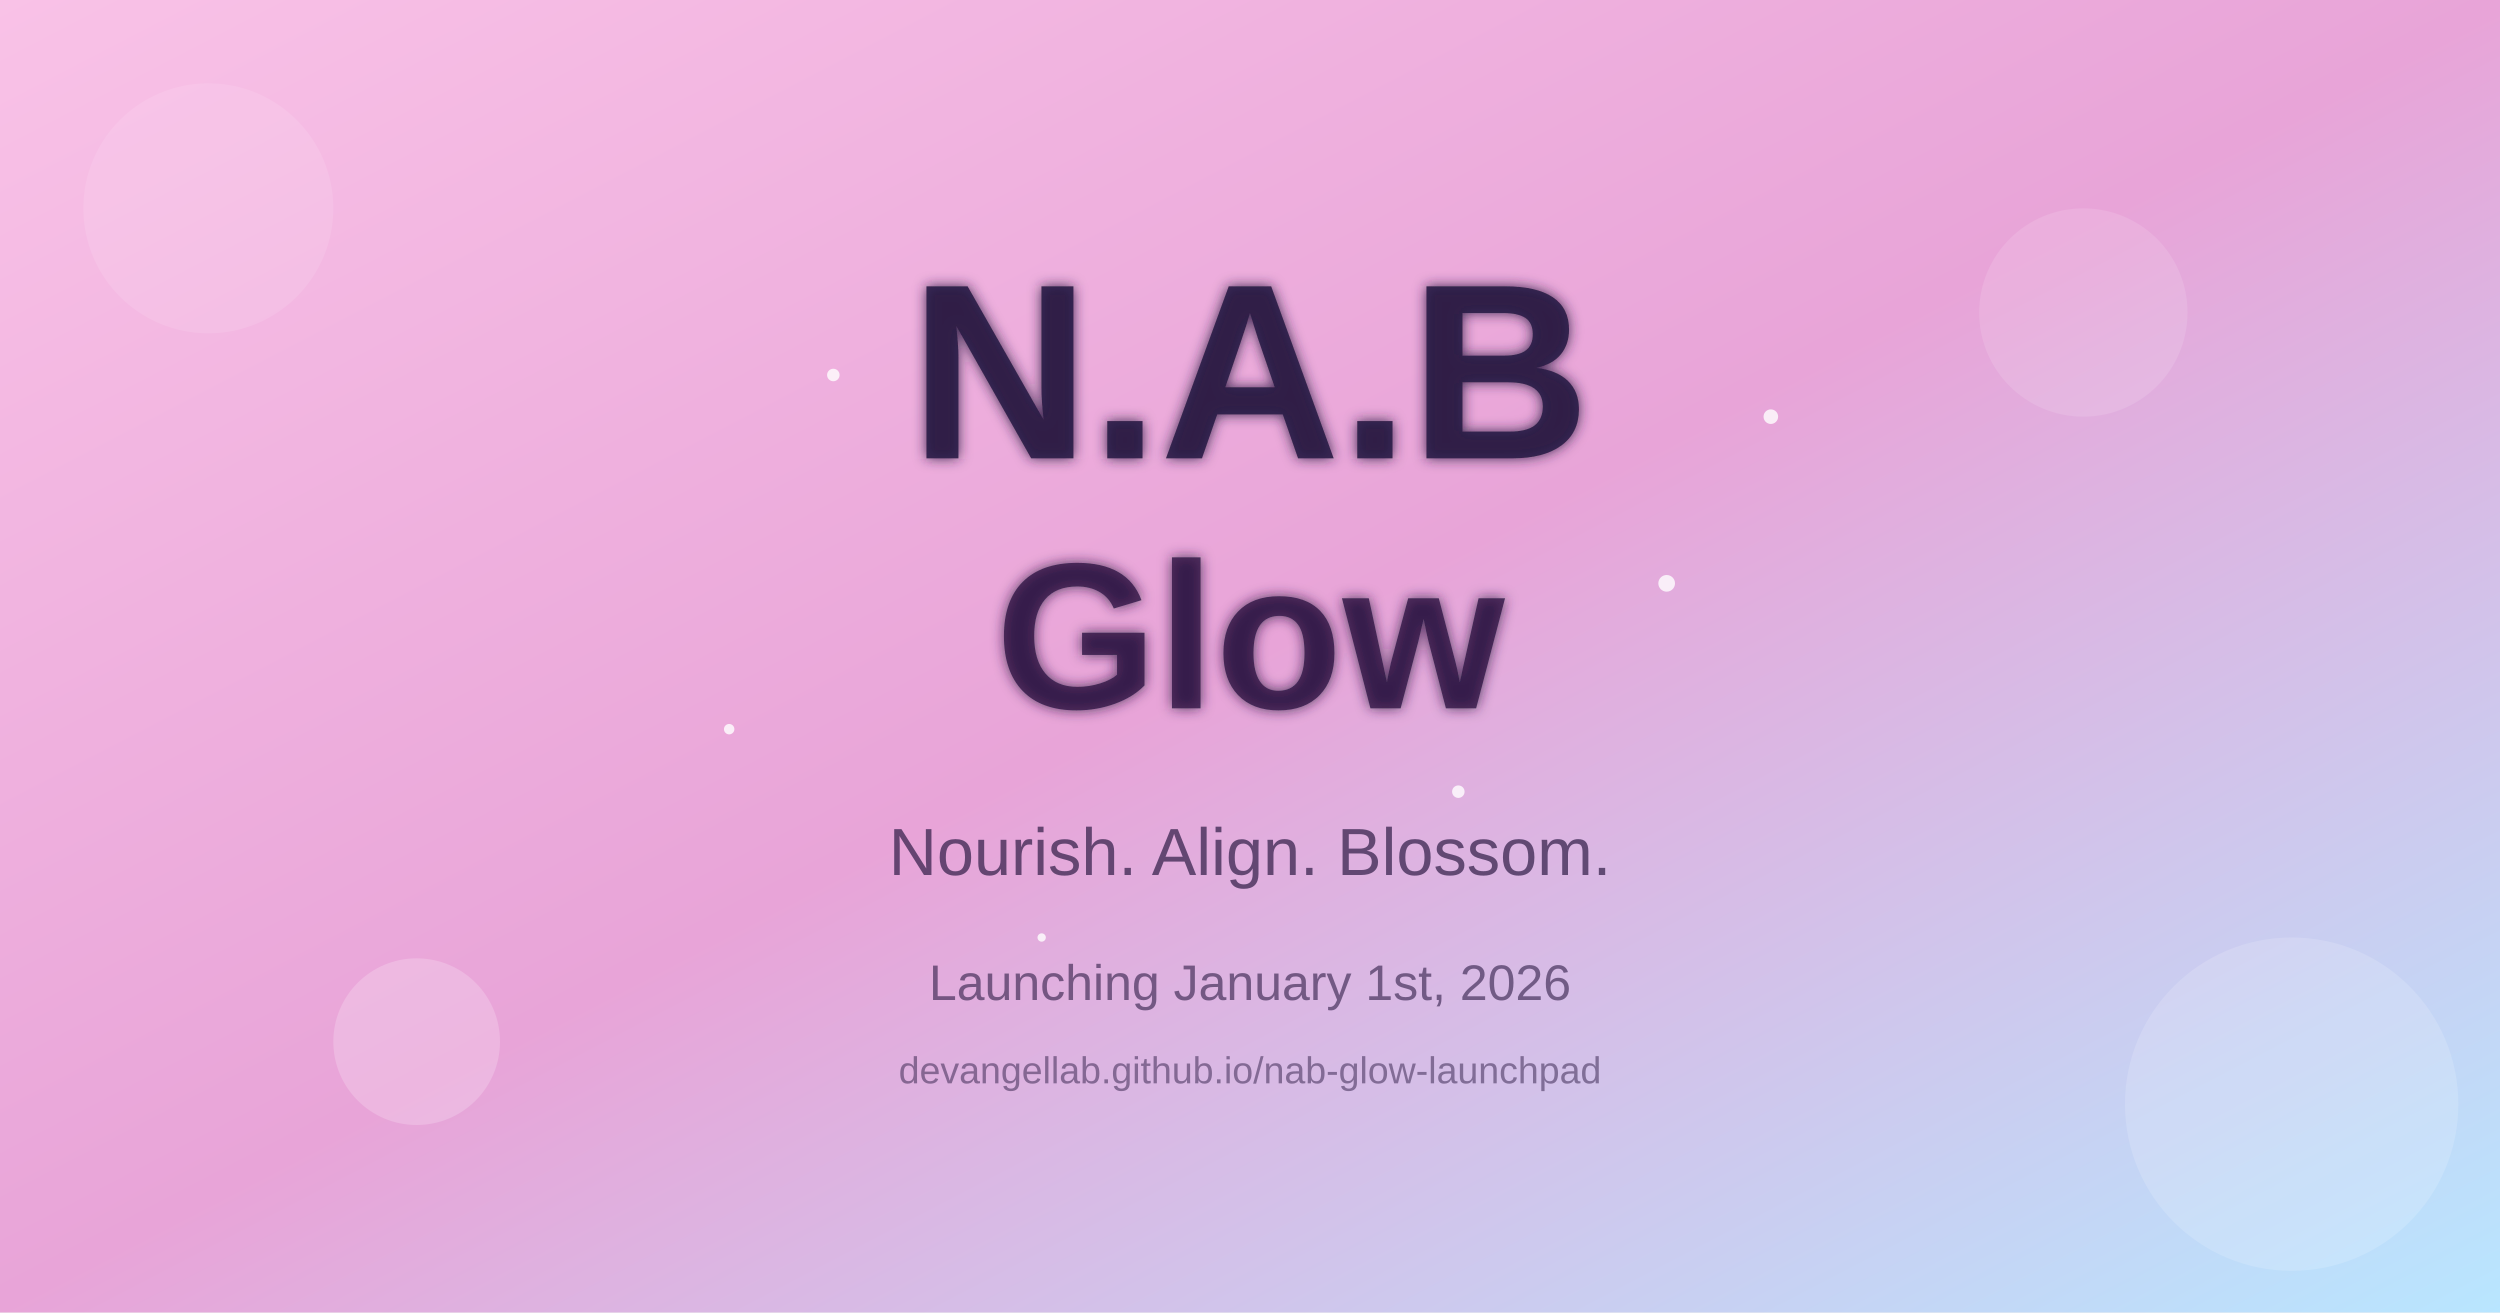
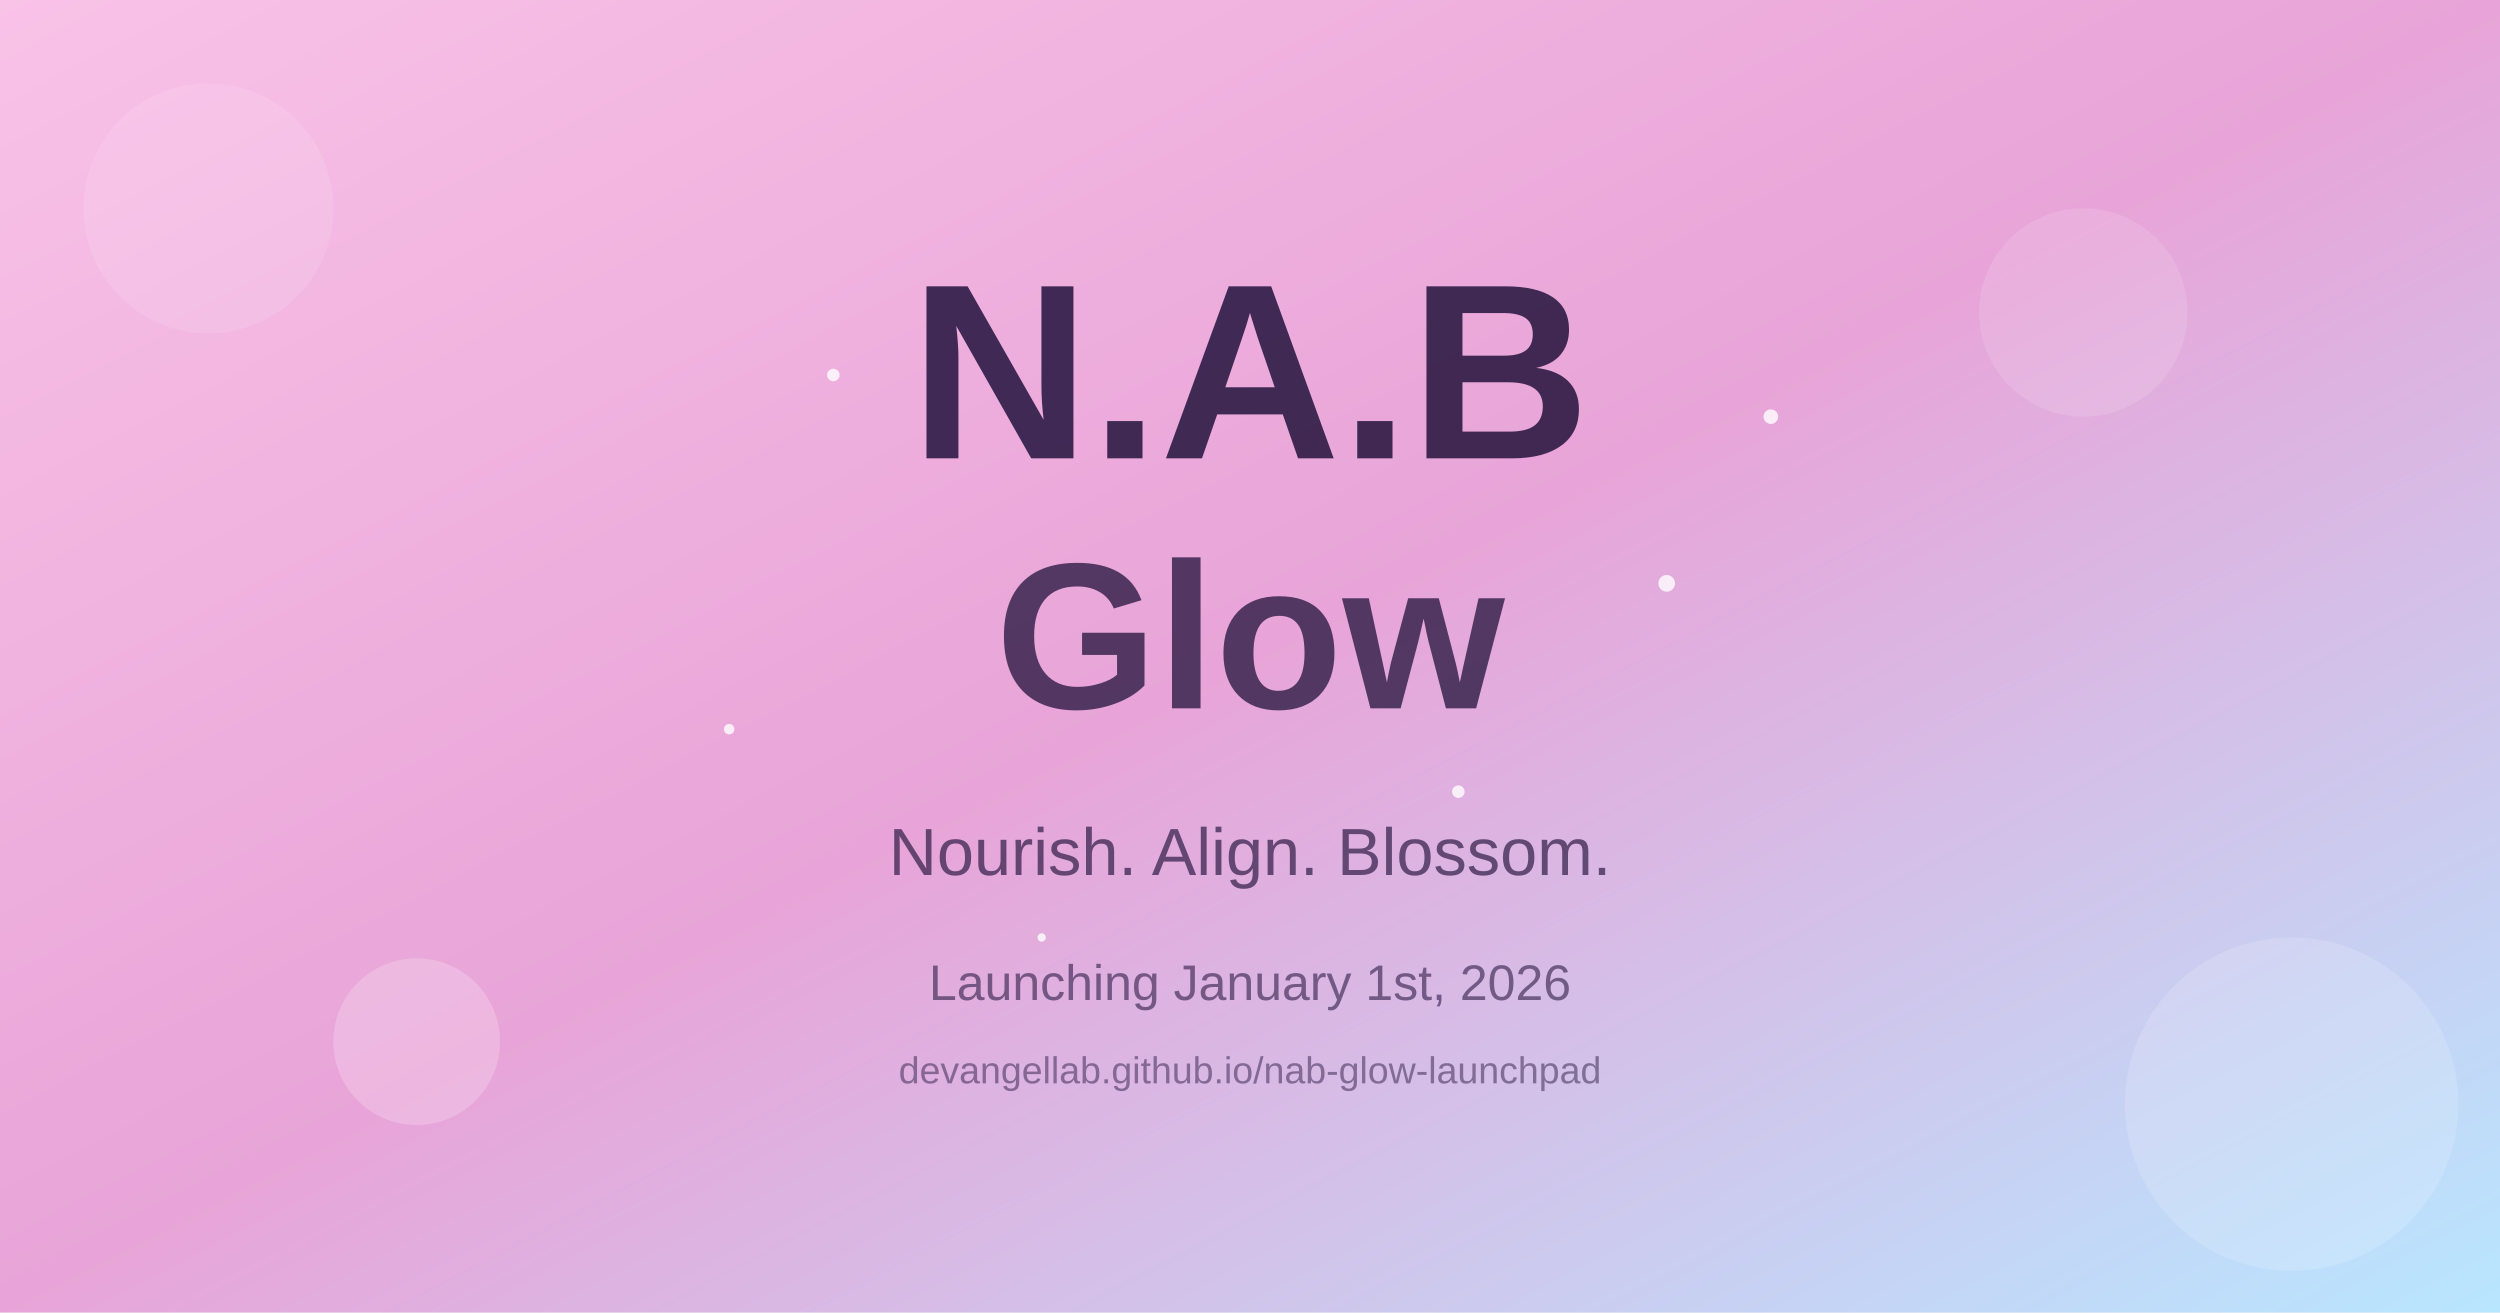
- <svg xmlns="http://www.w3.org/2000/svg" width="1200" height="630" viewBox="0 0 1200 630" fill="none">
+ <svg xmlns="http://www.w3.org/2000/svg" width="1200" height="630" viewBox="0 0 1200 630">
  <defs>
    <linearGradient id="bgGradient" x1="0%" y1="0%" x2="100%" y2="100%">
-       <stop offset="0%" style="stop-color:#f9c2e7;stop-opacity:1" />
-       <stop offset="50%" style="stop-color:#e8a4d8;stop-opacity:1" />
-       <stop offset="100%" style="stop-color:#b8e6ff;stop-opacity:1" />
+       <stop offset="0%" style="stop-color:#f9c2e7" />
+       <stop offset="50%" style="stop-color:#e8a4d8" />
+       <stop offset="100%" style="stop-color:#b8e6ff" />
    </linearGradient>
-     <filter id="textGlow" x="-50%" y="-50%" width="200%" height="200%">
-       <feGaussianBlur stdDeviation="3" result="coloredBlur" />
-       <feMerge>
-         <feMergeNode in="coloredBlur" />
-         <feMergeNode in="SourceGraphic" />
-       </feMerge>
-     </filter>
  </defs>
  <rect width="1200" height="630" fill="url(#bgGradient)" />
  <circle cx="100" cy="100" r="60" fill="#ffffff" opacity="0.1" />
  <circle cx="1100" cy="530" r="80" fill="#ffffff" opacity="0.15" />
  <circle cx="200" cy="500" r="40" fill="#ffffff" opacity="0.2" />
  <circle cx="1000" cy="150" r="50" fill="#ffffff" opacity="0.12" />
-   <g text-anchor="middle" font-family="Arial, sans-serif" font-weight="bold" filter="url(#textGlow)">
+   <g text-anchor="middle" font-family="Arial, sans-serif" font-weight="bold">
    <text x="600" y="220" font-size="120" fill="#2d1b45" opacity="0.9">N.A.B</text>
    <text x="600" y="340" font-size="100" fill="#2d1b45" opacity="0.8">Glow</text>
  </g>
  <text x="600" y="420" text-anchor="middle" font-family="Arial, sans-serif" font-size="32" fill="#2d1b45" opacity="0.7">
    Nourish. Align. Blossom.
  </text>
  <text x="600" y="480" text-anchor="middle" font-family="Arial, sans-serif" font-size="24" fill="#2d1b45" opacity="0.6">
    Launching January 1st, 2026
  </text>
  <text x="600" y="520" text-anchor="middle" font-family="Arial, sans-serif" font-size="18" fill="#2d1b45" opacity="0.5">
    devangellab.github.io/nab-glow-launchpad
  </text>
  <g fill="#ffffff" opacity="0.8">
    <circle cx="400" cy="180" r="3" />
    <circle cx="800" cy="280" r="4" />
    <circle cx="350" cy="350" r="2.5" />
    <circle cx="850" cy="200" r="3.5" />
    <circle cx="500" cy="450" r="2" />
    <circle cx="700" cy="380" r="3" />
  </g>
</svg>
